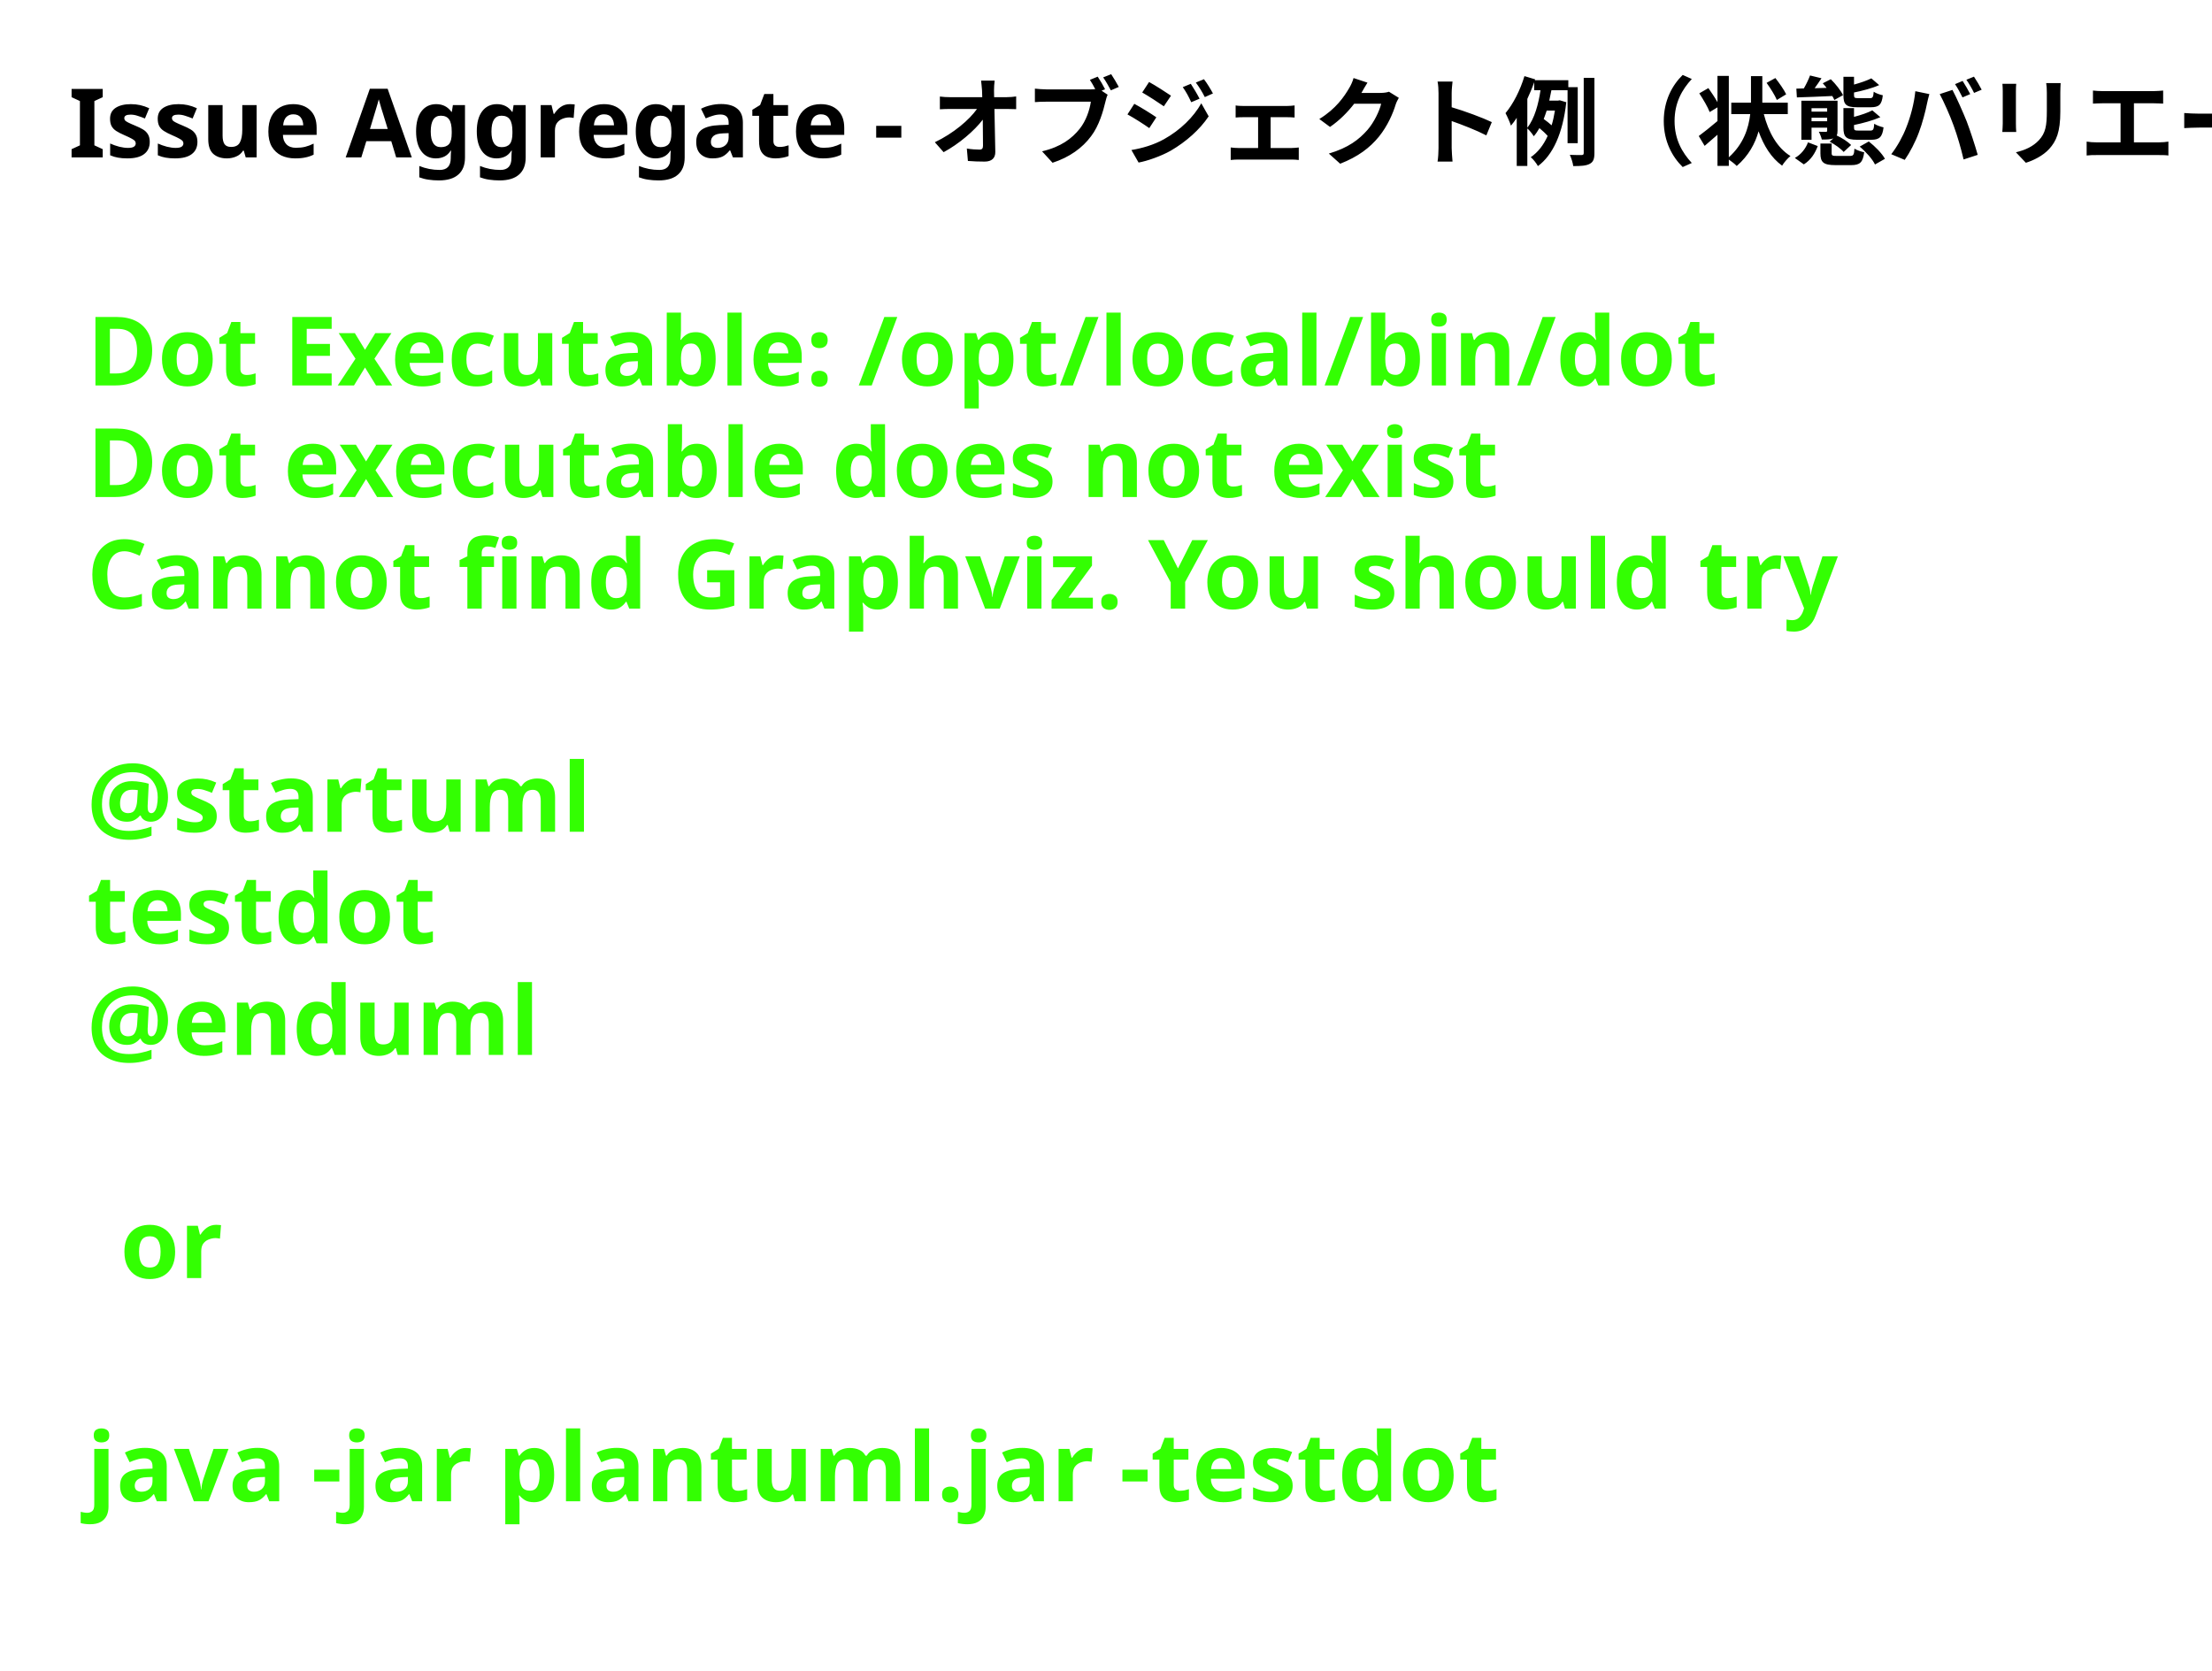
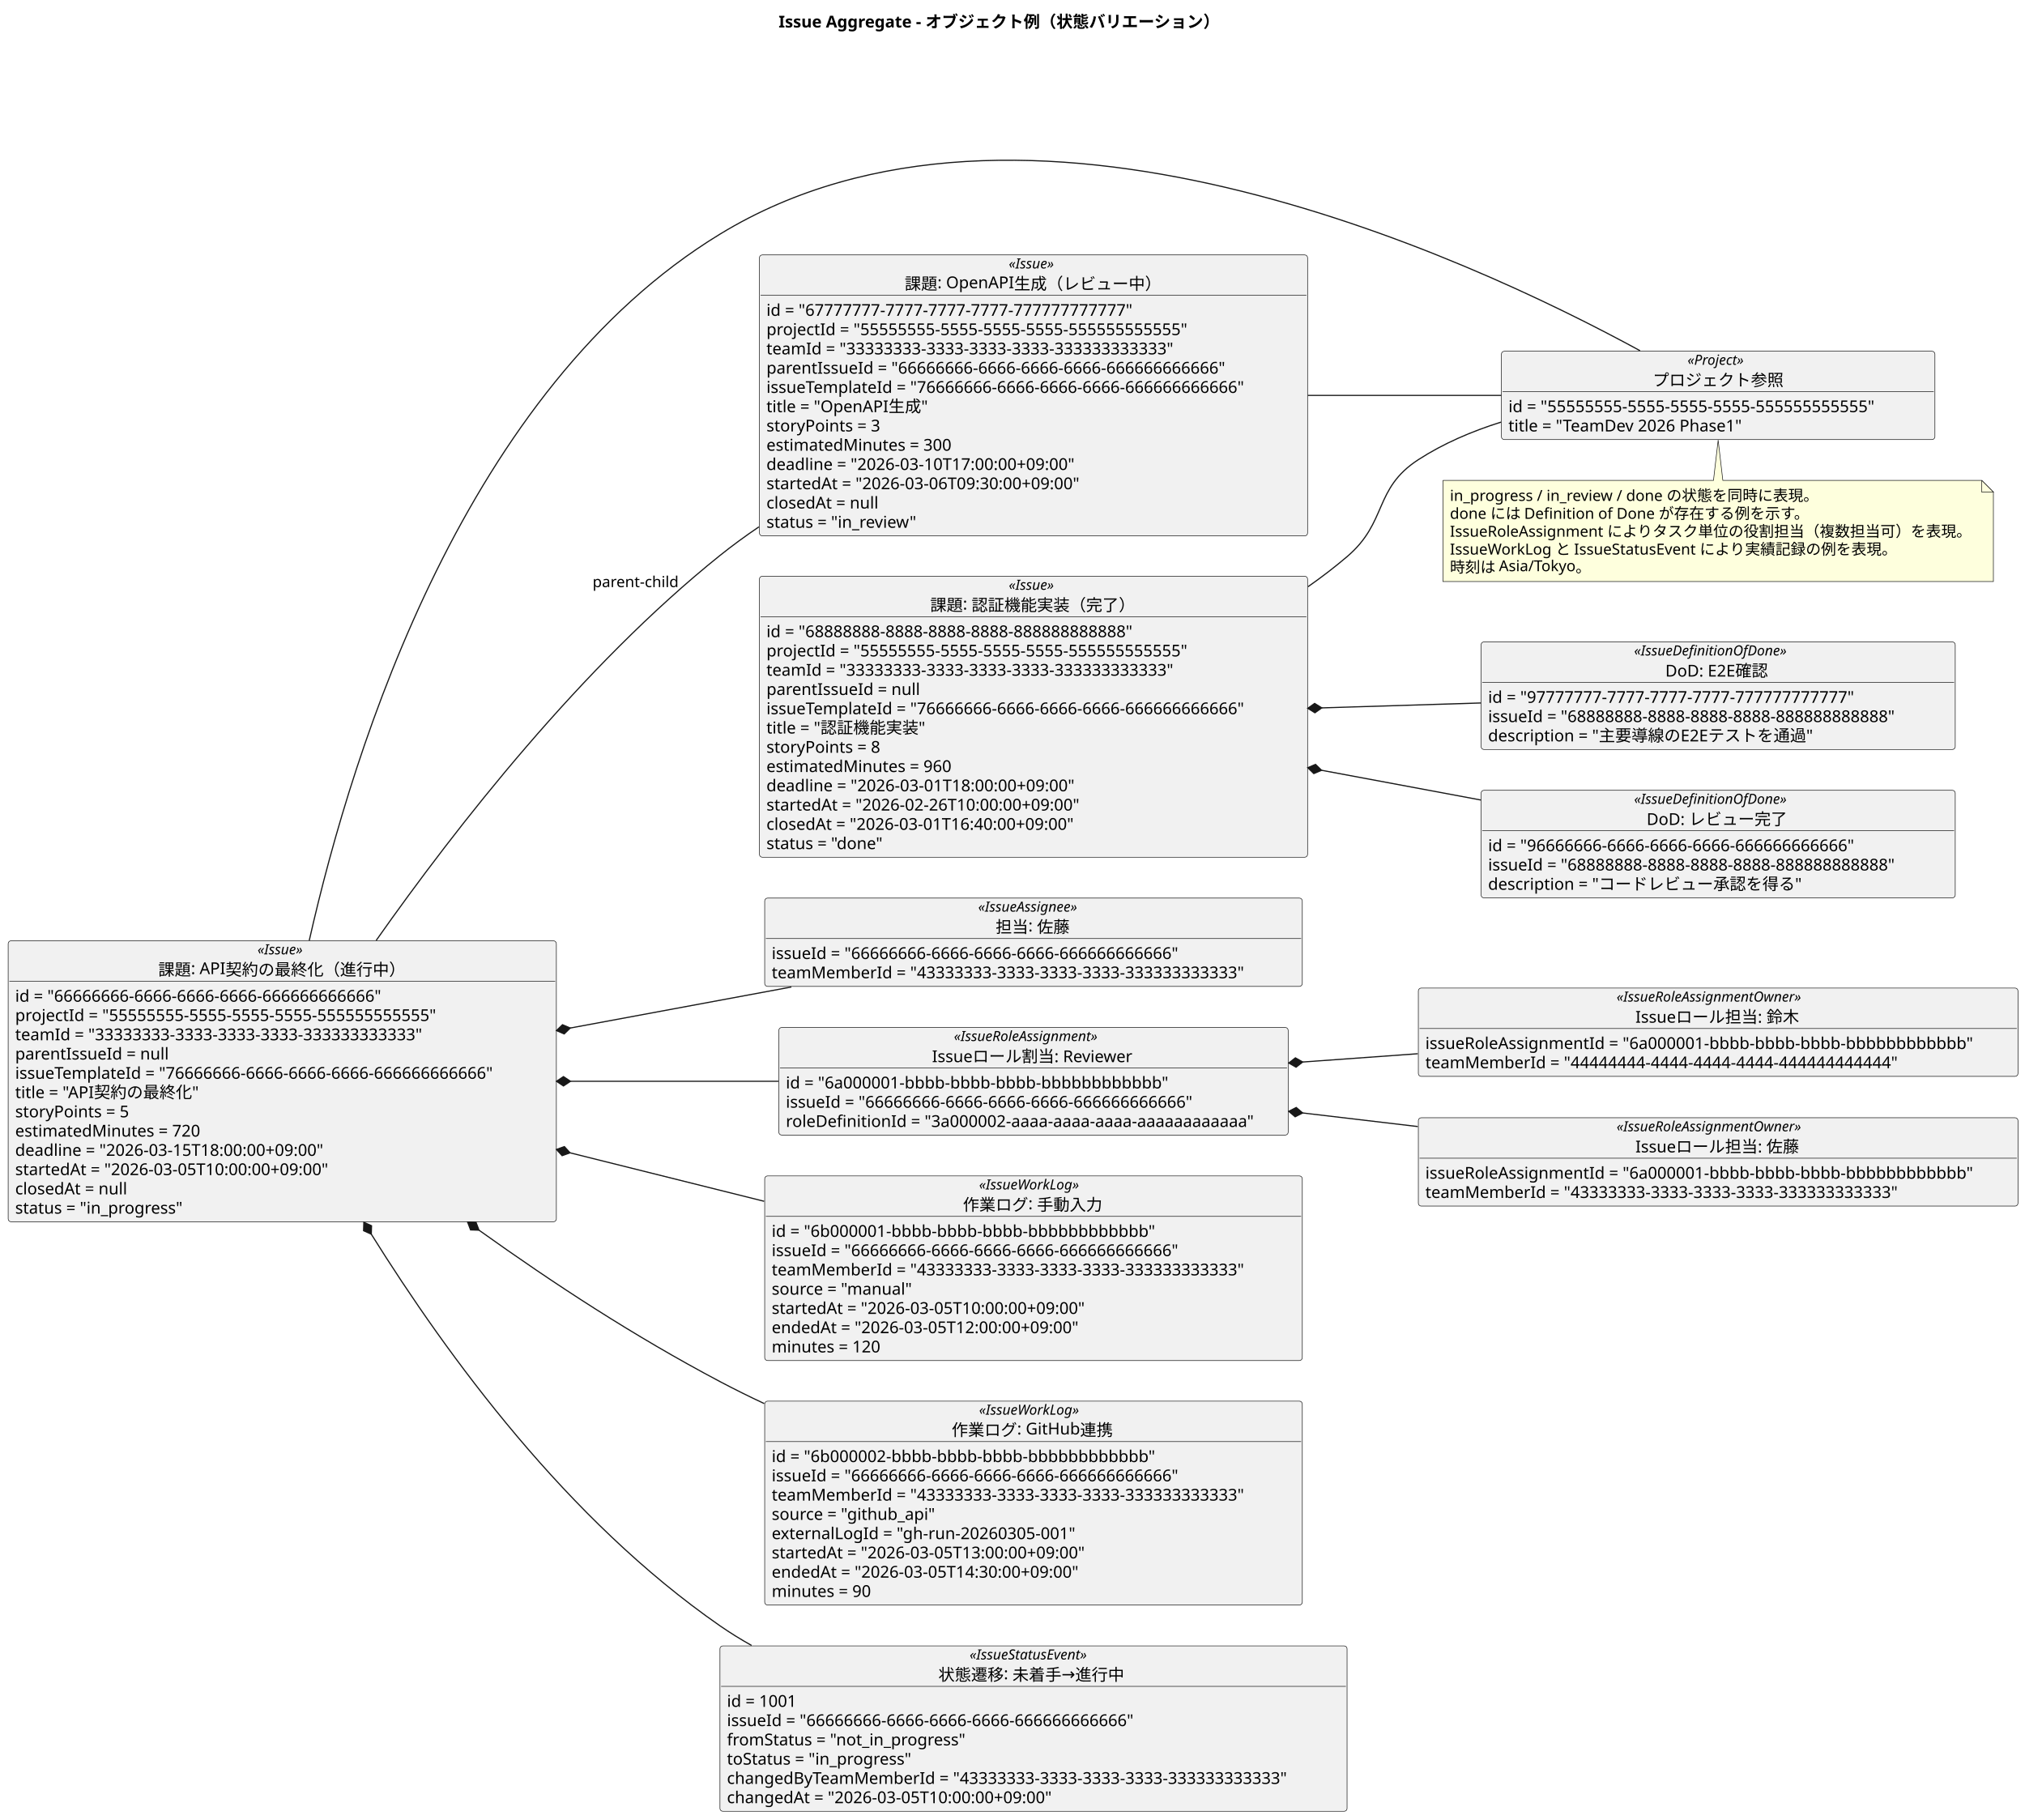
- <svg xmlns="http://www.w3.org/2000/svg" contentStyleType="text/css" data-diagram-type="CLASS" height="244px" preserveAspectRatio="none" style="width:323px;height:244px;background:#FFFFFF;" version="1.1" viewBox="0 0 323 244" width="323px" zoomAndPan="magnify">
+ <svg xmlns="http://www.w3.org/2000/svg" contentStyleType="text/css" data-diagram-type="CLASS" height="1557px" preserveAspectRatio="none" style="width:1733px;height:1557px;background:#FFFFFF;" version="1.1" viewBox="0 0 1733 1557" width="1733px" zoomAndPan="magnify">
  <defs />
  <g>
    <g class="title" data-source-line="1">
-       <text fill="#000000" font-family="sans-serif" font-size="14" font-weight="bold" lengthAdjust="spacing" textLength="295.928" x="10" y="22.995">Issue Aggregate - オブジェクト例（状態バリエーション）</text>
-     </g>
-     <text fill="#33FF02" font-family="sans-serif" font-size="14" font-weight="bold" lengthAdjust="spacing" textLength="264.954" x="12.67" y="56.297">Dot Executable: /opt/local/bin/dot</text>
-     <text fill="#33FF02" font-family="sans-serif" font-size="14" font-weight="bold" lengthAdjust="spacing" textLength="236.264" x="12.67" y="72.594">Dot executable does not exist</text>
-     <text fill="#33FF02" font-family="sans-serif" font-size="14" font-weight="bold" lengthAdjust="spacing" textLength="291.587" x="12.67" y="88.891">Cannot find Graphviz. You should try</text>
-     <text fill="#33FF02" font-family="sans-serif" font-size="14" font-weight="bold" lengthAdjust="spacing" textLength="4.874" x="12.67" y="105.188"> </text>
-     <text fill="#33FF02" font-family="sans-serif" font-size="14" font-weight="bold" lengthAdjust="spacing" textLength="81.423" x="12.67" y="121.484">@startuml</text>
-     <text fill="#33FF02" font-family="sans-serif" font-size="14" font-weight="bold" lengthAdjust="spacing" textLength="57.545" x="12.67" y="137.781">testdot</text>
-     <text fill="#33FF02" font-family="sans-serif" font-size="14" font-weight="bold" lengthAdjust="spacing" textLength="72.837" x="12.67" y="154.078">@enduml</text>
-     <text fill="#33FF02" font-family="sans-serif" font-size="14" font-weight="bold" lengthAdjust="spacing" textLength="4.874" x="12.67" y="170.375"> </text>
-     <text fill="#33FF02" font-family="sans-serif" font-size="14" font-weight="bold" lengthAdjust="spacing" textLength="16.523" x="17.544" y="186.672">or</text>
-     <text fill="#33FF02" font-family="sans-serif" font-size="14" font-weight="bold" lengthAdjust="spacing" textLength="4.874" x="12.67" y="202.969"> </text>
-     <text fill="#33FF02" font-family="sans-serif" font-size="14" font-weight="bold" lengthAdjust="spacing" textLength="234.507" x="12.67" y="219.266">java -jar plantuml.jar -testdot</text>
-     <text fill="#33FF02" font-family="sans-serif" font-size="14" font-weight="bold" lengthAdjust="spacing" textLength="4.874" x="12.67" y="235.562"> </text>
+       <text fill="#000000" font-family="sans-serif" font-size="14" font-weight="bold" lengthAdjust="spacing" textLength="387.345" x="666.323" y="23.535">Issue Aggregate - オブジェクト例（状態バリエーション）</text>
+     </g>
+     <g class="entity" data-qualified-name="issue_in_progress" data-source-line="7" id="ent0002">
+       <rect fill="#F1F1F1" height="240.481" rx="2.5" ry="2.5" style="stroke:#181818;stroke-width:0.5;" width="469.133" x="7" y="805.158" />
+       <text fill="#000000" font-family="sans-serif" font-size="12" font-style="italic" lengthAdjust="spacing" textLength="42.398" x="220.367" y="816.76">«Issue»</text>
+       <text fill="#000000" font-family="sans-serif" font-size="14" lengthAdjust="spacing" textLength="212.29" x="135.421" y="834.826">課題: API契約の最終化（進行中）</text>
+       <line style="stroke:#181818;stroke-width:0.5;" x1="8" x2="475.133" y1="839.779" y2="839.779" />
+       <text fill="#000000" font-family="sans-serif" font-size="14" lengthAdjust="spacing" textLength="358.989" x="13" y="857.314">id = "66666666-6666-6666-6666-666666666666"</text>
+       <text fill="#000000" font-family="sans-serif" font-size="14" lengthAdjust="spacing" textLength="406.581" x="13" y="873.803">projectId = "55555555-5555-5555-5555-555555555555"</text>
+       <text fill="#000000" font-family="sans-serif" font-size="14" lengthAdjust="spacing" textLength="392.813" x="13" y="890.291">teamId = "33333333-3333-3333-3333-333333333333"</text>
+       <text fill="#000000" font-family="sans-serif" font-size="14" lengthAdjust="spacing" textLength="137.095" x="13" y="906.779">parentIssueId = null</text>
+       <text fill="#000000" font-family="sans-serif" font-size="14" lengthAdjust="spacing" textLength="457.133" x="13" y="923.268">issueTemplateId = "76666666-6666-6666-6666-666666666666"</text>
+       <text fill="#000000" font-family="sans-serif" font-size="14" lengthAdjust="spacing" textLength="162.244" x="13" y="939.756">title = "API契約の最終化"</text>
+       <text fill="#000000" font-family="sans-serif" font-size="14" lengthAdjust="spacing" textLength="104.303" x="13" y="956.244">storyPoints = 5</text>
+       <text fill="#000000" font-family="sans-serif" font-size="14" lengthAdjust="spacing" textLength="167.07" x="13" y="972.732">estimatedMinutes = 720</text>
+       <text fill="#000000" font-family="sans-serif" font-size="14" lengthAdjust="spacing" textLength="297.001" x="13" y="989.221">deadline = "2026-03-15T18:00:00+09:00"</text>
+       <text fill="#000000" font-family="sans-serif" font-size="14" lengthAdjust="spacing" textLength="301.841" x="13" y="1005.709">startedAt = "2026-03-05T10:00:00+09:00"</text>
+       <text fill="#000000" font-family="sans-serif" font-size="14" lengthAdjust="spacing" textLength="103.92" x="13" y="1022.197">closedAt = null</text>
+       <text fill="#000000" font-family="sans-serif" font-size="14" lengthAdjust="spacing" textLength="151.019" x="13" y="1038.686">status = "in_progress"</text>
+     </g>
+     <g class="entity" data-qualified-name="issue_in_review" data-source-line="22" id="ent0003">
+       <rect fill="#F1F1F1" height="240.481" rx="2.5" ry="2.5" style="stroke:#181818;stroke-width:0.5;" width="469.133" x="649.91" y="218.158" />
+       <text fill="#000000" font-family="sans-serif" font-size="12" font-style="italic" lengthAdjust="spacing" textLength="42.398" x="863.277" y="229.76">«Issue»</text>
+       <text fill="#000000" font-family="sans-serif" font-size="14" lengthAdjust="spacing" textLength="220.466" x="774.244" y="247.826">課題: OpenAPI生成（レビュー中）</text>
+       <line style="stroke:#181818;stroke-width:0.5;" x1="650.91" x2="1118.043" y1="252.779" y2="252.779" />
+       <text fill="#000000" font-family="sans-serif" font-size="14" lengthAdjust="spacing" textLength="358.989" x="655.91" y="270.315">id = "67777777-7777-7777-7777-777777777777"</text>
+       <text fill="#000000" font-family="sans-serif" font-size="14" lengthAdjust="spacing" textLength="406.581" x="655.91" y="286.803">projectId = "55555555-5555-5555-5555-555555555555"</text>
+       <text fill="#000000" font-family="sans-serif" font-size="14" lengthAdjust="spacing" textLength="392.813" x="655.91" y="303.291">teamId = "33333333-3333-3333-3333-333333333333"</text>
+       <text fill="#000000" font-family="sans-serif" font-size="14" lengthAdjust="spacing" textLength="437.767" x="655.91" y="319.779">parentIssueId = "66666666-6666-6666-6666-666666666666"</text>
+       <text fill="#000000" font-family="sans-serif" font-size="14" lengthAdjust="spacing" textLength="457.133" x="655.91" y="336.268">issueTemplateId = "76666666-6666-6666-6666-666666666666"</text>
+       <text fill="#000000" font-family="sans-serif" font-size="14" lengthAdjust="spacing" textLength="142.42" x="655.91" y="352.756">title = "OpenAPI生成"</text>
+       <text fill="#000000" font-family="sans-serif" font-size="14" lengthAdjust="spacing" textLength="104.303" x="655.91" y="369.244">storyPoints = 3</text>
+       <text fill="#000000" font-family="sans-serif" font-size="14" lengthAdjust="spacing" textLength="167.07" x="655.91" y="385.733">estimatedMinutes = 300</text>
+       <text fill="#000000" font-family="sans-serif" font-size="14" lengthAdjust="spacing" textLength="297.001" x="655.91" y="402.221">deadline = "2026-03-10T17:00:00+09:00"</text>
+       <text fill="#000000" font-family="sans-serif" font-size="14" lengthAdjust="spacing" textLength="301.841" x="655.91" y="418.709">startedAt = "2026-03-06T09:30:00+09:00"</text>
+       <text fill="#000000" font-family="sans-serif" font-size="14" lengthAdjust="spacing" textLength="103.92" x="655.91" y="435.197">closedAt = null</text>
+       <text fill="#000000" font-family="sans-serif" font-size="14" lengthAdjust="spacing" textLength="134.757" x="655.91" y="451.686">status = "in_review"</text>
+     </g>
+     <g class="entity" data-qualified-name="issue_done" data-source-line="37" id="ent0004">
+       <rect fill="#F1F1F1" height="240.481" rx="2.5" ry="2.5" style="stroke:#181818;stroke-width:0.5;" width="469.133" x="649.91" y="493.158" />
+       <text fill="#000000" font-family="sans-serif" font-size="12" font-style="italic" lengthAdjust="spacing" textLength="42.398" x="863.277" y="504.76">«Issue»</text>
+       <text fill="#000000" font-family="sans-serif" font-size="14" lengthAdjust="spacing" textLength="176.859" x="796.047" y="522.826">課題: 認証機能実装（完了）</text>
+       <line style="stroke:#181818;stroke-width:0.5;" x1="650.91" x2="1118.043" y1="527.779" y2="527.779" />
+       <text fill="#000000" font-family="sans-serif" font-size="14" lengthAdjust="spacing" textLength="358.989" x="655.91" y="545.314">id = "68888888-8888-8888-8888-888888888888"</text>
+       <text fill="#000000" font-family="sans-serif" font-size="14" lengthAdjust="spacing" textLength="406.581" x="655.91" y="561.803">projectId = "55555555-5555-5555-5555-555555555555"</text>
+       <text fill="#000000" font-family="sans-serif" font-size="14" lengthAdjust="spacing" textLength="392.813" x="655.91" y="578.291">teamId = "33333333-3333-3333-3333-333333333333"</text>
+       <text fill="#000000" font-family="sans-serif" font-size="14" lengthAdjust="spacing" textLength="137.095" x="655.91" y="594.779">parentIssueId = null</text>
+       <text fill="#000000" font-family="sans-serif" font-size="14" lengthAdjust="spacing" textLength="457.133" x="655.91" y="611.268">issueTemplateId = "76666666-6666-6666-6666-666666666666"</text>
+       <text fill="#000000" font-family="sans-serif" font-size="14" lengthAdjust="spacing" textLength="140.814" x="655.91" y="627.756">title = "認証機能実装"</text>
+       <text fill="#000000" font-family="sans-serif" font-size="14" lengthAdjust="spacing" textLength="104.303" x="655.91" y="644.244">storyPoints = 8</text>
+       <text fill="#000000" font-family="sans-serif" font-size="14" lengthAdjust="spacing" textLength="167.07" x="655.91" y="660.732">estimatedMinutes = 960</text>
+       <text fill="#000000" font-family="sans-serif" font-size="14" lengthAdjust="spacing" textLength="297.001" x="655.91" y="677.221">deadline = "2026-03-01T18:00:00+09:00"</text>
+       <text fill="#000000" font-family="sans-serif" font-size="14" lengthAdjust="spacing" textLength="301.841" x="655.91" y="693.709">startedAt = "2026-02-26T10:00:00+09:00"</text>
+       <text fill="#000000" font-family="sans-serif" font-size="14" lengthAdjust="spacing" textLength="297.726" x="655.91" y="710.197">closedAt = "2026-03-01T16:40:00+09:00"</text>
+       <text fill="#000000" font-family="sans-serif" font-size="14" lengthAdjust="spacing" textLength="105.513" x="655.91" y="726.686">status = "done"</text>
+     </g>
+     <g class="entity" data-qualified-name="assignee_taro" data-source-line="52" id="ent0005">
+       <rect fill="#F1F1F1" height="75.598" rx="2.5" ry="2.5" style="stroke:#181818;stroke-width:0.5;" width="460.082" x="654.43" y="768.608" />
+       <text fill="#000000" font-family="sans-serif" font-size="12" font-style="italic" lengthAdjust="spacing" textLength="94.682" x="837.13" y="780.21">«IssueAssignee»</text>
+       <text fill="#000000" font-family="sans-serif" font-size="14" lengthAdjust="spacing" textLength="64.859" x="852.041" y="798.276">担当: 佐藤</text>
+       <line style="stroke:#181818;stroke-width:0.5;" x1="655.43" x2="1113.512" y1="803.229" y2="803.229" />
+       <text fill="#000000" font-family="sans-serif" font-size="14" lengthAdjust="spacing" textLength="393.784" x="660.43" y="820.764">issueId = "66666666-6666-6666-6666-666666666666"</text>
+       <text fill="#000000" font-family="sans-serif" font-size="14" lengthAdjust="spacing" textLength="448.082" x="660.43" y="837.253">teamMemberId = "43333333-3333-3333-3333-333333333333"</text>
+     </g>
+     <g class="entity" data-qualified-name="issue_role_reviewer" data-source-line="57" id="ent0006">
+       <rect fill="#F1F1F1" height="92.086" rx="2.5" ry="2.5" style="stroke:#181818;stroke-width:0.5;" width="435.91" x="666.52" y="879.358" />
+       <text fill="#000000" font-family="sans-serif" font-size="12" font-style="italic" lengthAdjust="spacing" textLength="136.248" x="816.351" y="890.96">«IssueRoleAssignment»</text>
+       <text fill="#000000" font-family="sans-serif" font-size="14" lengthAdjust="spacing" textLength="173.715" x="797.618" y="909.026">Issueロール割当: Reviewer</text>
+       <line style="stroke:#181818;stroke-width:0.5;" x1="667.52" x2="1101.43" y1="913.979" y2="913.979" />
+       <text fill="#000000" font-family="sans-serif" font-size="14" lengthAdjust="spacing" textLength="356.884" x="672.52" y="931.514">id = "6a000001-bbbb-bbbb-bbbb-bbbbbbbbbbbb"</text>
+       <text fill="#000000" font-family="sans-serif" font-size="14" lengthAdjust="spacing" textLength="393.784" x="672.52" y="948.003">issueId = "66666666-6666-6666-6666-666666666666"</text>
+       <text fill="#000000" font-family="sans-serif" font-size="14" lengthAdjust="spacing" textLength="423.91" x="672.52" y="964.491">roleDefinitionId = "3a000002-aaaa-aaaa-aaaa-aaaaaaaaaaaa"</text>
+     </g>
+     <g class="entity" data-qualified-name="issue_role_owner_taro" data-source-line="63" id="ent0007">
+       <rect fill="#F1F1F1" height="75.598" rx="2.5" ry="2.5" style="stroke:#181818;stroke-width:0.5;" width="513.17" x="1213.82" y="956.608" />
+       <text fill="#000000" font-family="sans-serif" font-size="12" font-style="italic" lengthAdjust="spacing" textLength="173.859" x="1383.475" y="968.21">«IssueRoleAssignmentOwner»</text>
+       <text fill="#000000" font-family="sans-serif" font-size="14" lengthAdjust="spacing" textLength="141.654" x="1399.578" y="986.276">Issueロール担当: 佐藤</text>
+       <line style="stroke:#181818;stroke-width:0.5;" x1="1214.82" x2="1725.99" y1="991.229" y2="991.229" />
+       <text fill="#000000" font-family="sans-serif" font-size="14" lengthAdjust="spacing" textLength="501.17" x="1219.82" y="1008.764">issueRoleAssignmentId = "6a000001-bbbb-bbbb-bbbb-bbbbbbbbbbbb"</text>
+       <text fill="#000000" font-family="sans-serif" font-size="14" lengthAdjust="spacing" textLength="448.082" x="1219.82" y="1025.253">teamMemberId = "43333333-3333-3333-3333-333333333333"</text>
+     </g>
+     <g class="entity" data-qualified-name="issue_role_owner_hanako" data-source-line="68" id="ent0008">
+       <rect fill="#F1F1F1" height="75.598" rx="2.5" ry="2.5" style="stroke:#181818;stroke-width:0.5;" width="513.17" x="1213.82" y="845.608" />
+       <text fill="#000000" font-family="sans-serif" font-size="12" font-style="italic" lengthAdjust="spacing" textLength="173.859" x="1383.475" y="857.21">«IssueRoleAssignmentOwner»</text>
+       <text fill="#000000" font-family="sans-serif" font-size="14" lengthAdjust="spacing" textLength="141.654" x="1399.578" y="875.276">Issueロール担当: 鈴木</text>
+       <line style="stroke:#181818;stroke-width:0.5;" x1="1214.82" x2="1725.99" y1="880.229" y2="880.229" />
+       <text fill="#000000" font-family="sans-serif" font-size="14" lengthAdjust="spacing" textLength="501.17" x="1219.82" y="897.764">issueRoleAssignmentId = "6a000001-bbbb-bbbb-bbbb-bbbbbbbbbbbb"</text>
+       <text fill="#000000" font-family="sans-serif" font-size="14" lengthAdjust="spacing" textLength="448.082" x="1219.82" y="914.253">teamMemberId = "44444444-4444-4444-4444-444444444444"</text>
+     </g>
+     <g class="entity" data-qualified-name="worklog_manual" data-source-line="73" id="ent0009">
+       <rect fill="#F1F1F1" height="158.039" rx="2.5" ry="2.5" style="stroke:#181818;stroke-width:0.5;" width="460.082" x="654.43" y="1006.388" />
+       <text fill="#000000" font-family="sans-serif" font-size="12" font-style="italic" lengthAdjust="spacing" textLength="93.211" x="837.865" y="1017.99">«IssueWorkLog»</text>
+       <text fill="#000000" font-family="sans-serif" font-size="14" lengthAdjust="spacing" textLength="120.859" x="824.041" y="1036.056">作業ログ: 手動入力</text>
+       <line style="stroke:#181818;stroke-width:0.5;" x1="655.43" x2="1113.512" y1="1041.009" y2="1041.009" />
+       <text fill="#000000" font-family="sans-serif" font-size="14" lengthAdjust="spacing" textLength="357.964" x="660.43" y="1058.544">id = "6b000001-bbbb-bbbb-bbbb-bbbbbbbbbbbb"</text>
+       <text fill="#000000" font-family="sans-serif" font-size="14" lengthAdjust="spacing" textLength="393.784" x="660.43" y="1075.033">issueId = "66666666-6666-6666-6666-666666666666"</text>
+       <text fill="#000000" font-family="sans-serif" font-size="14" lengthAdjust="spacing" textLength="448.082" x="660.43" y="1091.521">teamMemberId = "43333333-3333-3333-3333-333333333333"</text>
+       <text fill="#000000" font-family="sans-serif" font-size="14" lengthAdjust="spacing" textLength="125.528" x="660.43" y="1108.009">source = "manual"</text>
+       <text fill="#000000" font-family="sans-serif" font-size="14" lengthAdjust="spacing" textLength="301.841" x="660.43" y="1124.498">startedAt = "2026-03-05T10:00:00+09:00"</text>
+       <text fill="#000000" font-family="sans-serif" font-size="14" lengthAdjust="spacing" textLength="296.071" x="660.43" y="1140.986">endedAt = "2026-03-05T12:00:00+09:00"</text>
+       <text fill="#000000" font-family="sans-serif" font-size="14" lengthAdjust="spacing" textLength="101.213" x="660.43" y="1157.474">minutes = 120</text>
+     </g>
+     <g class="entity" data-qualified-name="worklog_github" data-source-line="83" id="ent0010">
+       <rect fill="#F1F1F1" height="174.527" rx="2.5" ry="2.5" style="stroke:#181818;stroke-width:0.5;" width="460.082" x="654.43" y="1199.138" />
+       <text fill="#000000" font-family="sans-serif" font-size="12" font-style="italic" lengthAdjust="spacing" textLength="93.211" x="837.865" y="1210.74">«IssueWorkLog»</text>
+       <text fill="#000000" font-family="sans-serif" font-size="14" lengthAdjust="spacing" textLength="140.048" x="814.447" y="1228.806">作業ログ: GitHub連携</text>
+       <line style="stroke:#181818;stroke-width:0.5;" x1="655.43" x2="1113.512" y1="1233.759" y2="1233.759" />
+       <text fill="#000000" font-family="sans-serif" font-size="14" lengthAdjust="spacing" textLength="357.964" x="660.43" y="1251.294">id = "6b000002-bbbb-bbbb-bbbb-bbbbbbbbbbbb"</text>
+       <text fill="#000000" font-family="sans-serif" font-size="14" lengthAdjust="spacing" textLength="393.784" x="660.43" y="1267.783">issueId = "66666666-6666-6666-6666-666666666666"</text>
+       <text fill="#000000" font-family="sans-serif" font-size="14" lengthAdjust="spacing" textLength="448.082" x="660.43" y="1284.271">teamMemberId = "43333333-3333-3333-3333-333333333333"</text>
+       <text fill="#000000" font-family="sans-serif" font-size="14" lengthAdjust="spacing" textLength="147.362" x="660.43" y="1300.759">source = "github_api"</text>
+       <text fill="#000000" font-family="sans-serif" font-size="14" lengthAdjust="spacing" textLength="285.906" x="660.43" y="1317.248">externalLogId = "gh-run-20260305-001"</text>
+       <text fill="#000000" font-family="sans-serif" font-size="14" lengthAdjust="spacing" textLength="301.841" x="660.43" y="1333.736">startedAt = "2026-03-05T13:00:00+09:00"</text>
+       <text fill="#000000" font-family="sans-serif" font-size="14" lengthAdjust="spacing" textLength="296.071" x="660.43" y="1350.224">endedAt = "2026-03-05T14:30:00+09:00"</text>
+       <text fill="#000000" font-family="sans-serif" font-size="14" lengthAdjust="spacing" textLength="92.36" x="660.43" y="1366.713">minutes = 90</text>
+     </g>
+     <g class="entity" data-qualified-name="status_event_1" data-source-line="94" id="ent0011">
+       <rect fill="#F1F1F1" height="141.551" rx="2.5" ry="2.5" style="stroke:#181818;stroke-width:0.5;" width="536.686" x="616.13" y="1408.628" />
+       <text fill="#000000" font-family="sans-serif" font-size="12" font-style="italic" lengthAdjust="spacing" textLength="109.365" x="829.79" y="1420.23">«IssueStatusEvent»</text>
+       <text fill="#000000" font-family="sans-serif" font-size="14" lengthAdjust="spacing" textLength="162.859" x="803.043" y="1438.296">状態遷移: 未着手→進行中</text>
+       <line style="stroke:#181818;stroke-width:0.5;" x1="617.13" x2="1151.815" y1="1443.249" y2="1443.249" />
+       <text fill="#000000" font-family="sans-serif" font-size="14" lengthAdjust="spacing" textLength="68.257" x="622.13" y="1460.784">id = 1001</text>
+       <text fill="#000000" font-family="sans-serif" font-size="14" lengthAdjust="spacing" textLength="393.784" x="622.13" y="1477.273">issueId = "66666666-6666-6666-6666-666666666666"</text>
+       <text fill="#000000" font-family="sans-serif" font-size="14" lengthAdjust="spacing" textLength="213.493" x="622.13" y="1493.761">fromStatus = "not_in_progress"</text>
+       <text fill="#000000" font-family="sans-serif" font-size="14" lengthAdjust="spacing" textLength="165.259" x="622.13" y="1510.249">toStatus = "in_progress"</text>
+       <text fill="#000000" font-family="sans-serif" font-size="14" lengthAdjust="spacing" textLength="524.686" x="622.13" y="1526.738">changedByTeamMemberId = "43333333-3333-3333-3333-333333333333"</text>
+       <text fill="#000000" font-family="sans-serif" font-size="14" lengthAdjust="spacing" textLength="311.78" x="622.13" y="1543.226">changedAt = "2026-03-05T10:00:00+09:00"</text>
+     </g>
+     <g class="entity" data-qualified-name="dod_review" data-source-line="103" id="ent0012">
+       <rect fill="#F1F1F1" height="92.086" rx="2.5" ry="2.5" style="stroke:#181818;stroke-width:0.5;" width="405.784" x="1267.51" y="676.358" />
+       <text fill="#000000" font-family="sans-serif" font-size="12" font-style="italic" lengthAdjust="spacing" textLength="143.871" x="1398.466" y="687.96">«IssueDefinitionOfDone»</text>
+       <text fill="#000000" font-family="sans-serif" font-size="14" lengthAdjust="spacing" textLength="122.432" x="1409.186" y="706.026">DoD: レビュー完了</text>
+       <line style="stroke:#181818;stroke-width:0.5;" x1="1268.51" x2="1672.294" y1="710.979" y2="710.979" />
+       <text fill="#000000" font-family="sans-serif" font-size="14" lengthAdjust="spacing" textLength="358.989" x="1273.51" y="728.514">id = "96666666-6666-6666-6666-666666666666"</text>
+       <text fill="#000000" font-family="sans-serif" font-size="14" lengthAdjust="spacing" textLength="393.784" x="1273.51" y="745.003">issueId = "68888888-8888-8888-8888-888888888888"</text>
+       <text fill="#000000" font-family="sans-serif" font-size="14" lengthAdjust="spacing" textLength="274.524" x="1273.51" y="761.491">description = "コードレビュー承認を得る"</text>
+     </g>
+     <g class="entity" data-qualified-name="dod_e2e" data-source-line="109" id="ent0013">
+       <rect fill="#F1F1F1" height="92.086" rx="2.5" ry="2.5" style="stroke:#181818;stroke-width:0.5;" width="405.784" x="1267.51" y="549.358" />
+       <text fill="#000000" font-family="sans-serif" font-size="12" font-style="italic" lengthAdjust="spacing" textLength="143.871" x="1398.466" y="560.96">«IssueDefinitionOfDone»</text>
+       <text fill="#000000" font-family="sans-serif" font-size="14" lengthAdjust="spacing" textLength="90.46" x="1425.172" y="579.026">DoD: E2E確認</text>
+       <line style="stroke:#181818;stroke-width:0.5;" x1="1268.51" x2="1672.294" y1="583.979" y2="583.979" />
+       <text fill="#000000" font-family="sans-serif" font-size="14" lengthAdjust="spacing" textLength="358.989" x="1273.51" y="601.514">id = "97777777-7777-7777-7777-777777777777"</text>
+       <text fill="#000000" font-family="sans-serif" font-size="14" lengthAdjust="spacing" textLength="393.784" x="1273.51" y="618.003">issueId = "68888888-8888-8888-8888-888888888888"</text>
+       <text fill="#000000" font-family="sans-serif" font-size="14" lengthAdjust="spacing" textLength="284.553" x="1273.51" y="634.491">description = "主要導線のE2Eテストを通過"</text>
+     </g>
+     <g class="entity" data-qualified-name="project_ref" data-source-line="115" id="ent0014">
+       <rect fill="#F1F1F1" height="75.598" rx="2.5" ry="2.5" style="stroke:#181818;stroke-width:0.5;" width="370.989" x="1284.91" y="300.608" />
+       <text fill="#000000" font-family="sans-serif" font-size="12" font-style="italic" lengthAdjust="spacing" textLength="52.459" x="1444.175" y="312.21">«Project»</text>
+       <text fill="#000000" font-family="sans-serif" font-size="14" lengthAdjust="spacing" textLength="112" x="1414.405" y="330.276">プロジェクト参照</text>
+       <line style="stroke:#181818;stroke-width:0.5;" x1="1285.91" x2="1654.899" y1="335.229" y2="335.229" />
+       <text fill="#000000" font-family="sans-serif" font-size="14" lengthAdjust="spacing" textLength="358.989" x="1290.91" y="352.764">id = "55555555-5555-5555-5555-555555555555"</text>
+       <text fill="#000000" font-family="sans-serif" font-size="14" lengthAdjust="spacing" textLength="212.017" x="1290.91" y="369.253">title = "TeamDev 2026 Phase1"</text>
+     </g>
+     <g class="entity" data-qualified-name="GMN28" data-source-line="135" id="ent0029">
+       <path d="M1234.86,411.128 L1234.86,497.681 A0,0 0 0 0 1234.86,497.681 L1705.953,497.681 A0,0 0 0 0 1705.953,497.681 L1705.953,421.128 L1695.953,411.128 L1474.4,411.128 L1470.4,376.638 L1466.4,411.128 L1234.86,411.128 A0,0 0 0 0 1234.86,411.128" fill="#FEFFDD" style="stroke:#181818;stroke-width:0.5;" />
+       <path d="M1695.953,411.128 L1695.953,421.128 L1705.953,421.128 L1695.953,411.128" fill="#FEFFDD" style="stroke:#181818;stroke-width:0.5;" />
+       <text fill="#000000" font-family="sans-serif" font-size="13" lengthAdjust="spacing" textLength="328.047" x="1240.86" y="428.697">in_progress / in_review / done の状態を同時に表現。</text>
+       <text fill="#000000" font-family="sans-serif" font-size="13" lengthAdjust="spacing" textLength="315.859" x="1240.86" y="444.007">done には Definition of Done が存在する例を示す。</text>
+       <text fill="#000000" font-family="sans-serif" font-size="13" lengthAdjust="spacing" textLength="450.093" x="1240.86" y="459.318">IssueRoleAssignment によりタスク単位の役割担当（複数担当可）を表現。</text>
+       <text fill="#000000" font-family="sans-serif" font-size="13" lengthAdjust="spacing" textLength="386.553" x="1240.86" y="474.628">IssueWorkLog と IssueStatusEvent により実績記録の例を表現。</text>
+       <text fill="#000000" font-family="sans-serif" font-size="13" lengthAdjust="spacing" textLength="128.045" x="1240.86" y="489.939">時刻は Asia/Tokyo。</text>
+     </g>
+     <g class="link" data-entity-1="ent0002" data-entity-2="ent0005" data-link-type="composition" data-source-line="120" id="lnk15">
+       <path codeLine="120" d="M488.018,879.828 C553.838,867.608 613.15,856.598 677.25,844.698" fill="none" id="issue_in_progress-backto-assignee_taro" style="stroke:#181818;stroke-width:1;" />
+       <polygon fill="#181818" points="476.22,882.018,482.849,884.856,488.018,879.828,481.389,876.99,476.22,882.018" style="stroke:#181818;stroke-width:1;" />
+     </g>
+     <g class="link" data-entity-1="ent0002" data-entity-2="ent0006" data-link-type="composition" data-source-line="121" id="lnk16">
+       <path codeLine="121" d="M488.22,925.398 C550.29,925.398 605.05,925.398 666.21,925.398" fill="none" id="issue_in_progress-backto-issue_role_reviewer" style="stroke:#181818;stroke-width:1;" />
+       <polygon fill="#181818" points="476.22,925.398,482.22,929.398,488.22,925.398,482.22,921.398,476.22,925.398" style="stroke:#181818;stroke-width:1;" />
+     </g>
+     <g class="link" data-entity-1="ent0006" data-entity-2="ent0007" data-link-type="composition" data-source-line="122" id="lnk17">
+       <path codeLine="122" d="M1114.827,952.506 C1150.817,956.756 1176.51,959.798 1213.35,964.148" fill="none" id="issue_role_reviewer-backto-issue_role_owner_taro" style="stroke:#181818;stroke-width:1;" />
+       <polygon fill="#181818" points="1102.91,951.098,1108.399,955.774,1114.827,952.506,1109.338,947.83,1102.91,951.098" style="stroke:#181818;stroke-width:1;" />
+     </g>
+     <g class="link" data-entity-1="ent0006" data-entity-2="ent0008" data-link-type="composition" data-source-line="123" id="lnk18">
+       <path codeLine="123" d="M1114.879,908.907 C1150.869,906.317 1176.51,904.468 1213.35,901.818" fill="none" id="issue_role_reviewer-backto-issue_role_owner_hanako" style="stroke:#181818;stroke-width:1;" />
+       <polygon fill="#181818" points="1102.91,909.768,1109.182,913.327,1114.879,908.907,1108.607,905.348,1102.91,909.768" style="stroke:#181818;stroke-width:1;" />
+     </g>
+     <g class="link" data-entity-1="ent0002" data-entity-2="ent0009" data-link-type="composition" data-source-line="124" id="lnk19">
+       <path codeLine="124" d="M487.863,986.635 C545.812,1001.105 596.22,1013.688 653.98,1028.108" fill="none" id="issue_in_progress-backto-worklog_manual" style="stroke:#181818;stroke-width:1;" />
+       <polygon fill="#181818" points="476.22,983.728,481.072,989.063,487.863,986.635,483.01,981.301,476.22,983.728" style="stroke:#181818;stroke-width:1;" />
+     </g>
+     <g class="link" data-entity-1="ent0002" data-entity-2="ent0010" data-link-type="composition" data-source-line="125" id="lnk20">
+       <path codeLine="125" d="M409.925,1052.823 C474.705,1099.093 542.03,1143.188 616.13,1182.398 C628.35,1188.868 641.06,1195.158 654.01,1201.218" fill="none" id="issue_in_progress-backto-worklog_github" style="stroke:#181818;stroke-width:1;" />
+       <polygon fill="#181818" points="400.16,1045.848,402.717,1052.591,409.925,1052.823,407.367,1046.081,400.16,1045.848" style="stroke:#181818;stroke-width:1;" />
+     </g>
+     <g class="link" data-entity-1="ent0002" data-entity-2="ent0011" data-link-type="composition" data-source-line="126" id="lnk21">
+       <path codeLine="126" d="M317.74,1056.244 C383.461,1161.384 485.36,1300.678 616.13,1391.398 C624.76,1397.388 633.83,1402.998 643.2,1408.238" fill="none" id="issue_in_progress-backto-status_event_1" style="stroke:#181818;stroke-width:1;" />
+       <polygon fill="#181818" points="311.38,1046.068,311.168,1053.276,317.74,1056.244,317.952,1049.036,311.38,1046.068" style="stroke:#181818;stroke-width:1;" />
+     </g>
+     <g class="link" data-entity-1="ent0004" data-entity-2="ent0012" data-link-type="composition" data-source-line="127" id="lnk22">
+       <path codeLine="127" d="M1130.996,659.231 C1180.046,668.391 1219.58,675.768 1267.36,684.688" fill="none" id="issue_done-backto-dod_review" style="stroke:#181818;stroke-width:1;" />
+       <polygon fill="#181818" points="1119.2,657.028,1124.364,662.062,1130.996,659.231,1125.832,654.198,1119.2,657.028" style="stroke:#181818;stroke-width:1;" />
+     </g>
+     <g class="link" data-entity-1="ent0004" data-entity-2="ent0013" data-link-type="composition" data-source-line="128" id="lnk23">
+       <path codeLine="128" d="M1131.194,605.829 C1180.244,604.319 1219.58,603.108 1267.36,601.628" fill="none" id="issue_done-backto-dod_e2e" style="stroke:#181818;stroke-width:1;" />
+       <polygon fill="#181818" points="1119.2,606.198,1125.32,610.012,1131.194,605.829,1125.074,602.016,1119.2,606.198" style="stroke:#181818;stroke-width:1;" />
+     </g>
+     <g class="link" data-entity-1="ent0002" data-entity-2="ent0003" data-link-type="association" data-source-line="129" id="lnk24">
+       <path codeLine="129" d="M321.93,804.868 C390.91,706.948 498.09,570.028 616.13,475.398 C626.71,466.918 637.9,458.748 649.47,450.908" fill="none" id="issue_in_progress-issue_in_review" style="stroke:#181818;stroke-width:1;" />
+       <text fill="#000000" font-family="sans-serif" font-size="13" lengthAdjust="spacing" textLength="78.8" x="507.13" y="502.497">parent-child</text>
+     </g>
+     <g class="link" data-entity-1="ent0002" data-entity-2="ent0014" data-link-type="association" data-source-line="130" id="lnk25">
+       <path codeLine="130" d="M264.65,804.958 C302.91,635.498 399.27,332.618 616.13,200.398 C873.51,43.488 1252.34,217.788 1403.55,300.138" fill="none" id="issue_in_progress-project_ref" style="stroke:#181818;stroke-width:1;" />
+     </g>
+     <g class="link" data-entity-1="ent0003" data-entity-2="ent0014" data-link-type="association" data-source-line="131" id="lnk26">
+       <path codeLine="131" d="M1119.2,338.398 C1174.28,338.398 1232.25,338.398 1284.82,338.398" fill="none" id="issue_in_review-project_ref" style="stroke:#181818;stroke-width:1;" />
+     </g>
+     <g class="link" data-entity-1="ent0004" data-entity-2="ent0014" data-link-type="association" data-source-line="132" id="lnk27">
+       <path codeLine="132" d="M1119.44,502.108 C1131.09,493.938 1142.3,485.358 1152.82,476.398 C1187.68,446.728 1175.39,418.278 1213.82,393.398 C1235.25,379.528 1259.6,369.098 1284.56,361.268" fill="none" id="issue_done-project_ref" style="stroke:#181818;stroke-width:1;" />
+     </g>
  </g>
</svg>
